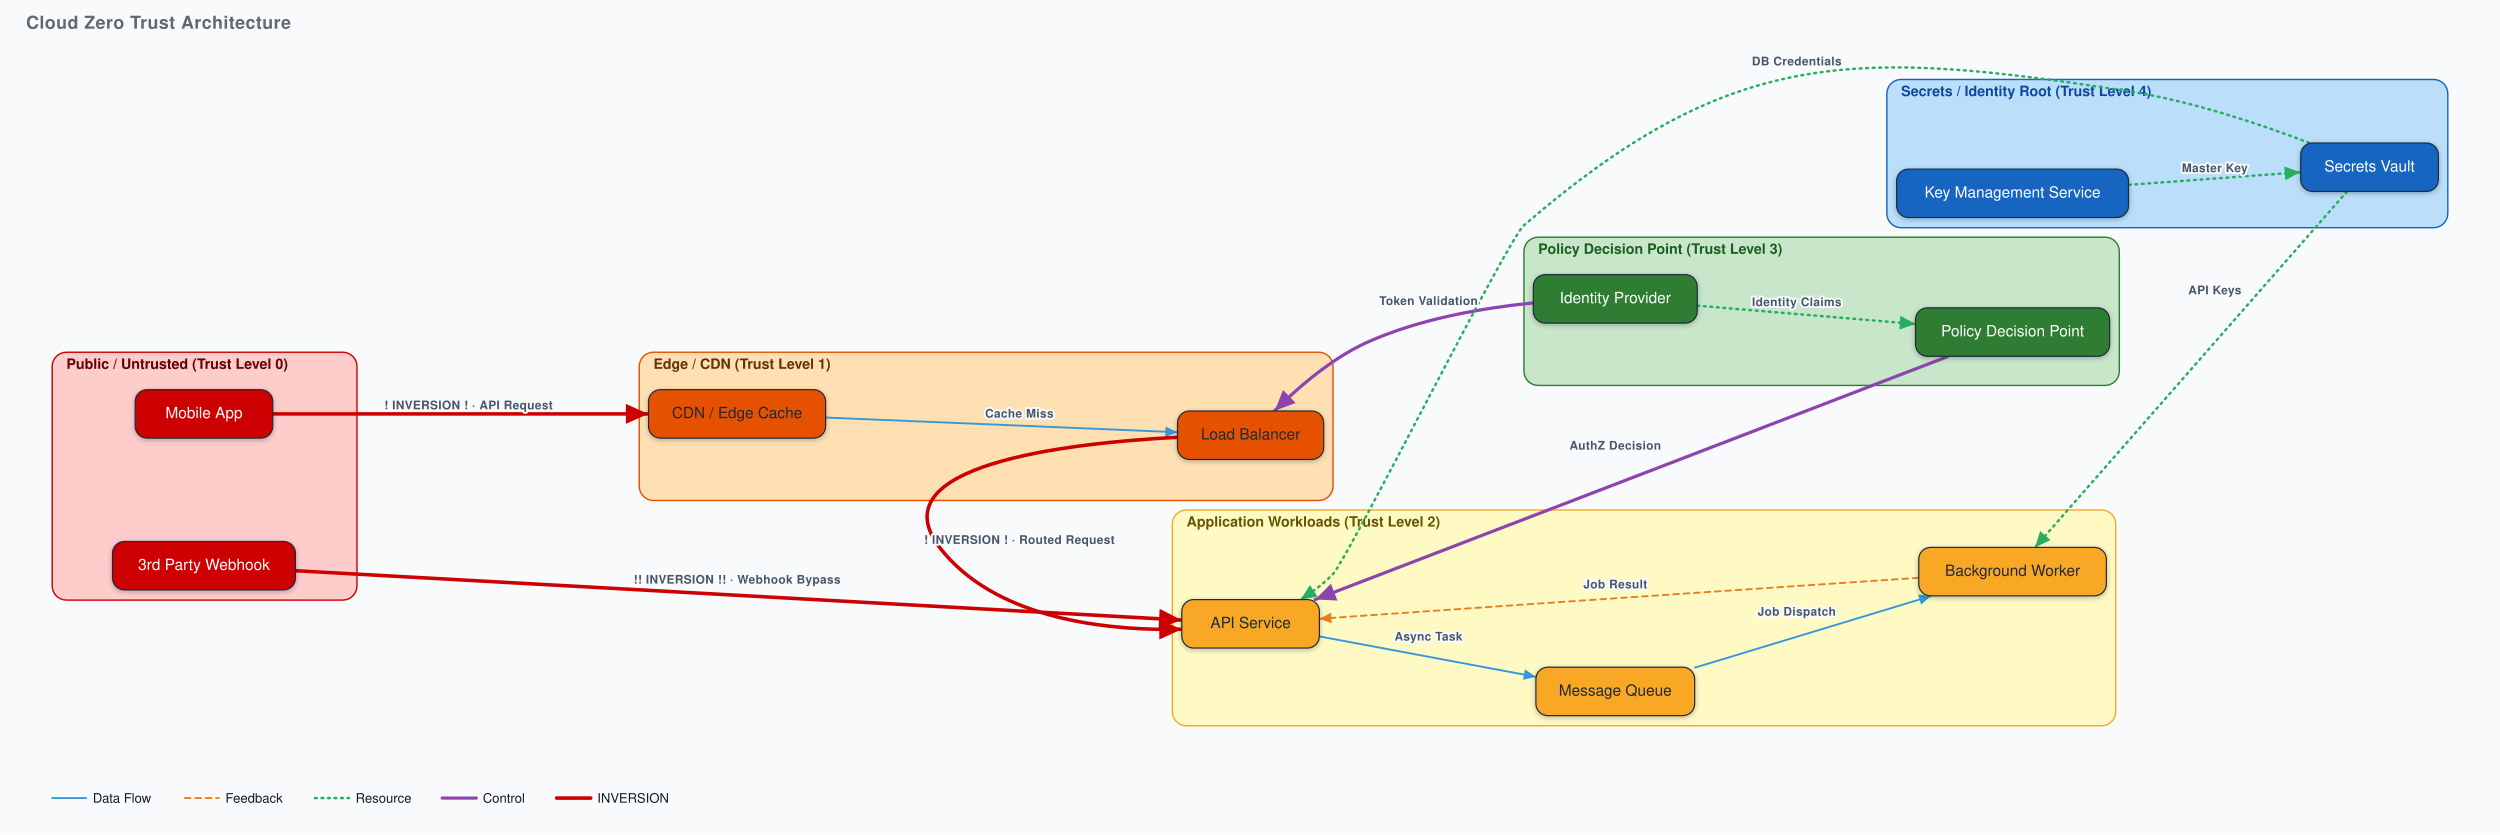
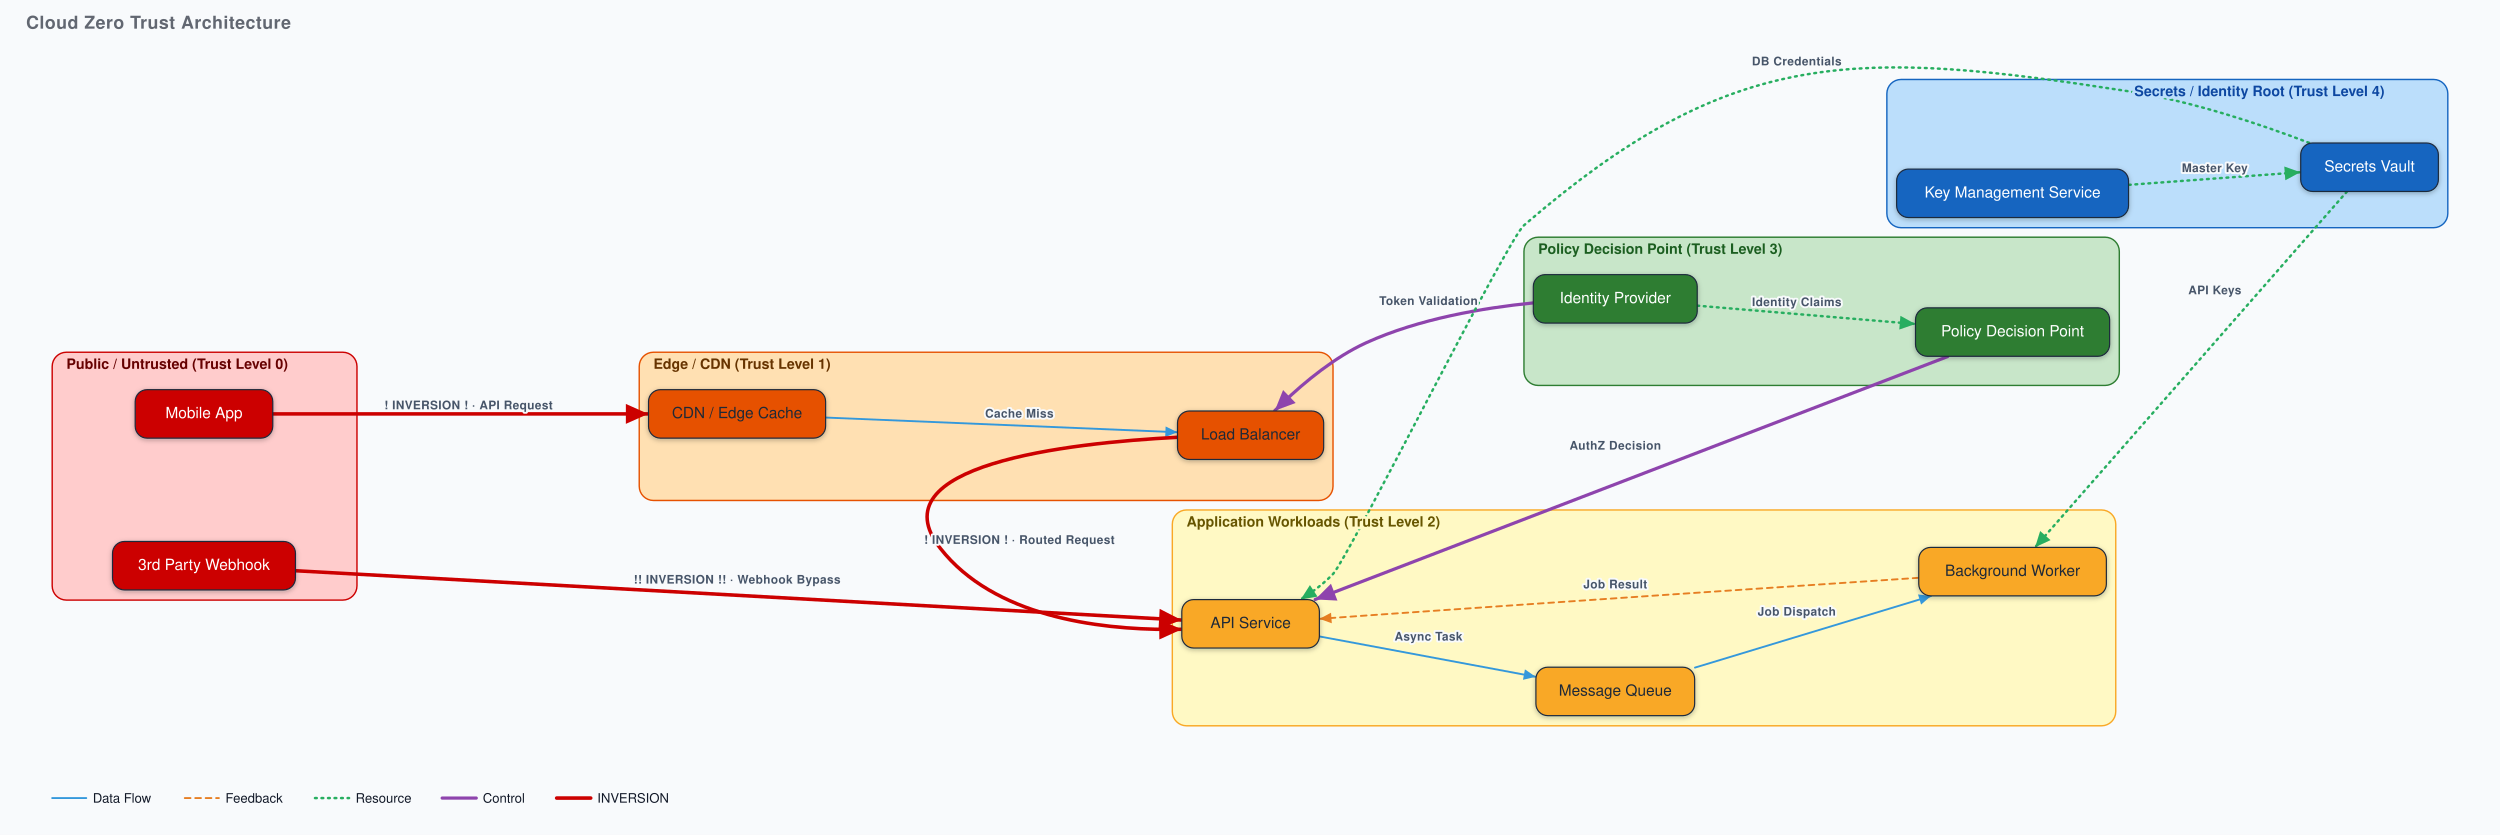
<svg xmlns="http://www.w3.org/2000/svg" width="2108" height="704" viewBox="-36 -44 2108 704" preserveAspectRatio="xMidYMid meet" class="usv-svg usv-privilegegradient" data-usv-engine="svg" data-usv-module="privilegegradient" data-usv-theme="sv_default">
  <defs>
    <filter id="usv-shadow-0" x="-20%" y="-20%" width="140%" height="140%">
      <feDropShadow dx="0" dy="1.2" stdDeviation="2.2" flood-color="#0f172a" flood-opacity="0.28" />
    </filter>
    <marker id="usv-arrow-1" viewBox="0 0 10 10" refX="9" refY="5" markerWidth="7" markerHeight="7" orient="auto-start-reverse">
      <path d="M 0 1 L 9 5 L 0 9 z" fill="#cc0000" />
    </marker>
    <marker id="usv-arrow-2" viewBox="0 0 10 10" refX="9" refY="5" markerWidth="7" markerHeight="7" orient="auto-start-reverse">
      <path d="M 0 1 L 9 5 L 0 9 z" fill="#3498db" />
    </marker>
    <marker id="usv-arrow-3" viewBox="0 0 10 10" refX="9" refY="5" markerWidth="7" markerHeight="7" orient="auto-start-reverse">
      <path d="M 0 1 L 9 5 L 0 9 z" fill="#8e44ad" />
    </marker>
    <marker id="usv-arrow-4" viewBox="0 0 10 10" refX="9" refY="5" markerWidth="7" markerHeight="7" orient="auto-start-reverse">
      <path d="M 0 1 L 9 5 L 0 9 z" fill="#27ae60" />
    </marker>
    <marker id="usv-arrow-5" viewBox="0 0 10 10" refX="9" refY="5" markerWidth="7" markerHeight="7" orient="auto-start-reverse">
      <path d="M 0 1 L 9 5 L 0 9 z" fill="#e67e22" />
    </marker>
  </defs>
  <style type="text/css">
.usv-privilegegradient text { font-family: Helvetica Neue, Helvetica, Arial, sans-serif; }
.usv-privilegegradient .usv-node:hover rect, .usv-privilegegradient .usv-node:hover polygon { stroke-width: 2.2; }
</style>
  <rect x="-36" y="-44" width="2108" height="704" rx="0" fill="#f8fafc" stroke="none" stroke-width="0" />
  <g class="usv-cluster" data-cluster-id="public" data-label="Public / Untrusted (Trust Level 0)" data-trust-level="0" data-zone="public">
    <rect x="8" y="253" width="257" height="209" rx="12" fill="#ffcccc" stroke="#cc0000" stroke-width="1.2" />
-     <text x="20" y="267" text-anchor="start" font-size="12" fill="#660000" font-weight="bold">Public / Untrusted (Trust Level 0)</text>
  </g>
  <g class="usv-cluster" data-cluster-id="edge" data-label="Edge / CDN (Trust Level 1)" data-trust-level="1" data-zone="edge">
    <rect x="503" y="253" width="585" height="125" rx="12" fill="#ffe0b2" stroke="#e65100" stroke-width="1.2" />
-     <text x="515" y="267" text-anchor="start" font-size="12" fill="#663300" font-weight="bold">Edge / CDN (Trust Level 1)</text>
  </g>
  <g class="usv-cluster" data-cluster-id="workload" data-label="Application Workloads (Trust Level 2)" data-trust-level="2" data-zone="workload">
    <rect x="952.5" y="386" width="795.5" height="182" rx="12" fill="#fff9c4" stroke="#f9a825" stroke-width="1.2" />
-     <text x="964.5" y="400" text-anchor="start" font-size="12" fill="#665500" font-weight="bold">Application Workloads (Trust Level 2)</text>
  </g>
  <g class="usv-cluster" data-cluster-id="policy" data-label="Policy Decision Point (Trust Level 3)" data-trust-level="3" data-zone="policy">
    <rect x="1249" y="156" width="502" height="125" rx="12" fill="#c8e6c9" stroke="#2e7d32" stroke-width="1.2" />
-     <text x="1261" y="170" text-anchor="start" font-size="12" fill="#1b5e20" font-weight="bold">Policy Decision Point (Trust Level 3)</text>
  </g>
  <g class="usv-cluster" data-cluster-id="secrets" data-label="Secrets / Identity Root (Trust Level 4)" data-trust-level="4" data-zone="secrets">
    <rect x="1555" y="23" width="473" height="125" rx="12" fill="#bbdefb" stroke="#1565c0" stroke-width="1.2" />
-     <text x="1567" y="37" text-anchor="start" font-size="12" fill="#0d47a1" font-weight="bold">Secrets / Identity Root (Trust Level 4)</text>
  </g>
  <g class="usv-edge usv-edge--inversion" data-from="mobile_app" data-inversion="true" data-severity="medium" data-to="cdn" data-trust-gap="1" data-type="data">
    <path d="M 194.13 305 C 271.72 305 410.99 305 500.5 305 L 510.62 305" fill="none" stroke="#cc0000" stroke-width="3" stroke-linecap="round" marker-end="url(#usv-arrow-1)" />
  </g>
  <g class="usv-edge usv-edge--data" data-from="cdn" data-to="lb" data-type="data">
    <path d="M 660.1 308.07 C 740.18 311.42 867.3 316.73 946.38 320.03 L 956.74 320.46" fill="none" stroke="#3498db" stroke-width="1.6" stroke-linecap="round" marker-end="url(#usv-arrow-2)" />
  </g>
  <g class="usv-edge usv-edge--inversion" data-from="lb" data-inversion="true" data-severity="medium" data-to="api_service" data-trust-gap="1" data-type="data">
    <path d="M 956.94 324.72 C 863.35 329.59 701.66 348.11 757 418.5 C 801.9 475.61 888.74 486.77 950 486.73 L 960.36 486.62" fill="none" stroke="#cc0000" stroke-width="3" stroke-linecap="round" marker-end="url(#usv-arrow-1)" />
  </g>
  <g class="usv-edge usv-edge--data" data-from="api_service" data-to="message_queue" data-type="data">
    <path d="M 1076.6 492.65 C 1125.2 501.72 1195.4 514.82 1248.8 524.78 L 1258.9 526.66" fill="none" stroke="#3498db" stroke-width="1.6" stroke-linecap="round" marker-end="url(#usv-arrow-2)" />
  </g>
  <g class="usv-edge usv-edge--data" data-from="message_queue" data-to="worker" data-type="data">
    <path d="M 1393.2 518.92 C 1447.7 502.39 1525.1 478.93 1582.5 461.51 L 1592.2 458.56" fill="none" stroke="#3498db" stroke-width="1.6" stroke-linecap="round" marker-end="url(#usv-arrow-2)" />
  </g>
  <g class="usv-edge usv-edge--control" data-from="pdp" data-to="api_service" data-type="control">
    <path d="M 1606.2 256.67 C 1488.4 301.9 1208.3 409.5 1082.5 457.8 L 1073 461.45" fill="none" stroke="#8e44ad" stroke-width="2.72" stroke-linecap="round" marker-end="url(#usv-arrow-3)" />
  </g>
  <g class="usv-edge usv-edge--resource" data-from="idp" data-to="pdp" data-type="resource">
    <path d="M 1395.2 213.73 C 1445.3 217.95 1514 223.73 1568.9 228.34 L 1579 229.19" fill="none" stroke="#27ae60" stroke-width="2.08" stroke-linecap="round" stroke-dasharray="1.5 4" marker-end="url(#usv-arrow-4)" />
  </g>
  <g class="usv-edge usv-edge--control" data-from="idp" data-to="lb" data-type="control">
    <path d="M 1256.6 211.44 C 1214.4 215.63 1160.3 224.83 1116 245 C 1089.6 257.03 1064.2 278.01 1046.2 295.18 L 1038.9 302.27" fill="none" stroke="#8e44ad" stroke-width="2.72" stroke-linecap="round" marker-end="url(#usv-arrow-3)" />
  </g>
  <g class="usv-edge usv-edge--resource" data-from="vault" data-to="api_service" data-type="resource">
    <path d="M 1911 76.41 C 1870.7 61 1812.3 41.24 1759 33 C 1529.6 -2.48 1424.8 -5.64 1249 146 C 1234.9 158.16 1100.8 426.51 1088 440 C 1082.5 445.75 1076.1 451.03 1069.4 455.75 L 1060.8 461.43" fill="none" stroke="#27ae60" stroke-width="2.08" stroke-linecap="round" stroke-dasharray="1.5 4" marker-end="url(#usv-arrow-4)" />
  </g>
  <g class="usv-edge usv-edge--resource" data-from="vault" data-to="worker" data-type="resource">
    <path d="M 1942.9 117.59 C 1891.7 176.01 1745.4 342.92 1686.7 409.79 L 1680 417.44" fill="none" stroke="#27ae60" stroke-width="2.08" stroke-linecap="round" stroke-dasharray="1.5 4" marker-end="url(#usv-arrow-4)" />
  </g>
  <g class="usv-edge usv-edge--resource" data-from="kms" data-to="vault" data-type="resource">
    <path d="M 1759.1 111.86 C 1803 108.63 1853.8 104.89 1893.5 101.97 L 1903.6 101.22" fill="none" stroke="#27ae60" stroke-width="2.08" stroke-linecap="round" stroke-dasharray="1.5 4" marker-end="url(#usv-arrow-4)" />
  </g>
  <g class="usv-edge usv-edge--feedback" data-from="worker" data-to="api_service" data-type="feedback">
    <path d="M 1581.6 443.22 C 1475.9 450.29 1281.7 463.35 1116 475 C 1106.5 475.66 1096.6 476.38 1086.8 477.08 L 1076.6 477.81" fill="none" stroke="#e67e22" stroke-width="1.6" stroke-linecap="round" stroke-dasharray="4.8 4" marker-end="url(#usv-arrow-5)" />
  </g>
  <g class="usv-edge usv-edge--inversion" data-from="third_party" data-inversion="true" data-severity="high" data-to="api_service" data-trust-gap="2" data-type="data">
    <path d="M 213.22 437.24 C 382.76 446.68 788.86 469.28 949.97 478.24 L 960.23 478.81" fill="none" stroke="#cc0000" stroke-width="3" stroke-linecap="round" marker-end="url(#usv-arrow-1)" />
  </g>
  <g class="usv-node usv-node--component" data-kind="component" data-label="Mobile App" data-node-id="mobile_app" data-trust-level="0" data-zone="public">
    <rect x="78" y="284.57" width="116" height="40.85" rx="10" fill="#cc0000" stroke="#1e293b" stroke-width="1" filter="url(#usv-shadow-0)" />
    <text x="136" y="308.57" text-anchor="middle" font-size="13" fill="#ffffff">Mobile App</text>
  </g>
  <g class="usv-node usv-node--component" data-kind="component" data-label="3rd Party Webhook" data-node-id="third_party" data-trust-level="0" data-zone="public">
    <rect x="58.88" y="412.57" width="154.25" height="40.85" rx="10" fill="#cc0000" stroke="#1e293b" stroke-width="1" filter="url(#usv-shadow-0)" />
    <text x="136" y="436.57" text-anchor="middle" font-size="13" fill="#ffffff">3rd Party Webhook</text>
  </g>
  <g class="usv-node usv-node--component" data-kind="component" data-label="CDN / Edge Cache" data-node-id="cdn" data-trust-level="1" data-zone="edge">
    <rect x="510.84" y="284.57" width="149.31" height="40.85" rx="10" fill="#e65100" stroke="#1e293b" stroke-width="1" filter="url(#usv-shadow-0)" />
    <text x="585.5" y="308.57" text-anchor="middle" font-size="13" fill="#1f2937">CDN / Edge Cache</text>
  </g>
  <g class="usv-node usv-node--component" data-kind="component" data-label="Load Balancer" data-node-id="lb" data-trust-level="1" data-zone="edge">
    <rect x="956.88" y="302.57" width="123.24" height="40.85" rx="10" fill="#e65100" stroke="#1e293b" stroke-width="1" filter="url(#usv-shadow-0)" />
    <text x="1018.5" y="326.57" text-anchor="middle" font-size="13" fill="#1f2937">Load Balancer</text>
  </g>
  <g class="usv-node usv-node--component" data-kind="component" data-label="API Service" data-node-id="api_service" data-trust-level="2" data-zone="workload">
    <rect x="960.5" y="461.57" width="116" height="40.85" rx="10" fill="#f9a825" stroke="#1e293b" stroke-width="1" filter="url(#usv-shadow-0)" />
    <text x="1018.5" y="485.57" text-anchor="middle" font-size="13" fill="#1f2937">API Service</text>
  </g>
  <g class="usv-node usv-node--component" data-kind="component" data-label="Background Worker" data-node-id="worker" data-trust-level="2" data-zone="workload">
    <rect x="1581.9" y="417.57" width="158.19" height="40.85" rx="10" fill="#f9a825" stroke="#1e293b" stroke-width="1" filter="url(#usv-shadow-0)" />
    <text x="1661" y="441.57" text-anchor="middle" font-size="13" fill="#1f2937">Background Worker</text>
  </g>
  <g class="usv-node usv-node--component" data-kind="component" data-label="Message Queue" data-node-id="message_queue" data-trust-level="2" data-zone="workload">
    <rect x="1259.08" y="518.58" width="133.85" height="40.85" rx="10" fill="#f9a825" stroke="#1e293b" stroke-width="1" filter="url(#usv-shadow-0)" />
    <text x="1326" y="542.58" text-anchor="middle" font-size="13" fill="#1f2937">Message Queue</text>
  </g>
  <g class="usv-node usv-node--component" data-kind="component" data-label="Policy Decision Point" data-node-id="pdp" data-trust-level="3" data-zone="policy">
    <rect x="1579.16" y="215.57" width="163.68" height="40.85" rx="10" fill="#2e7d32" stroke="#1e293b" stroke-width="1" filter="url(#usv-shadow-0)" />
    <text x="1661" y="239.57" text-anchor="middle" font-size="13" fill="#ffffff">Policy Decision Point</text>
  </g>
  <g class="usv-node usv-node--component" data-kind="component" data-label="Identity Provider" data-node-id="idp" data-trust-level="3" data-zone="policy">
    <rect x="1256.9" y="187.57" width="138.2" height="40.85" rx="10" fill="#2e7d32" stroke="#1e293b" stroke-width="1" filter="url(#usv-shadow-0)" />
    <text x="1326" y="211.57" text-anchor="middle" font-size="13" fill="#ffffff">Identity Provider</text>
  </g>
  <g class="usv-node usv-node--component" data-kind="component" data-label="Secrets Vault" data-node-id="vault" data-trust-level="4" data-zone="secrets">
    <rect x="1903.96" y="76.58" width="116.08" height="40.85" rx="10" fill="#1565c0" stroke="#1e293b" stroke-width="1" filter="url(#usv-shadow-0)" />
    <text x="1962" y="100.58" text-anchor="middle" font-size="13" fill="#ffffff">Secrets Vault</text>
  </g>
  <g class="usv-node usv-node--component" data-kind="component" data-label="Key Management Service" data-node-id="kms" data-trust-level="4" data-zone="secrets">
    <rect x="1563.23" y="98.58" width="195.55" height="40.85" rx="10" fill="#1565c0" stroke="#1e293b" stroke-width="1" filter="url(#usv-shadow-0)" />
    <text x="1661" y="122.58" text-anchor="middle" font-size="13" fill="#ffffff">Key Management Service</text>
+   </g>
+   <g class="usv-label usv-label--cluster" data-cluster-id="public">
+     <text x="20" y="267" text-anchor="start" font-size="12" fill="#ffcccc" font-weight="bold" stroke="#ffcccc" stroke-width="4.8" stroke-linejoin="round">Public / Untrusted (Trust Level 0)</text>
+     <text x="20" y="267" text-anchor="start" font-size="12" fill="#660000" font-weight="bold">Public / Untrusted (Trust Level 0)</text>
+   </g>
+   <g class="usv-label usv-label--cluster" data-cluster-id="edge">
+     <text x="515" y="267" text-anchor="start" font-size="12" fill="#ffe0b2" font-weight="bold" stroke="#ffe0b2" stroke-width="4.8" stroke-linejoin="round">Edge / CDN (Trust Level 1)</text>
+     <text x="515" y="267" text-anchor="start" font-size="12" fill="#663300" font-weight="bold">Edge / CDN (Trust Level 1)</text>
+   </g>
+   <g class="usv-label usv-label--cluster" data-cluster-id="workload">
+     <text x="964.5" y="400" text-anchor="start" font-size="12" fill="#fff9c4" font-weight="bold" stroke="#fff9c4" stroke-width="4.8" stroke-linejoin="round">Application Workloads (Trust Level 2)</text>
+     <text x="964.5" y="400" text-anchor="start" font-size="12" fill="#665500" font-weight="bold">Application Workloads (Trust Level 2)</text>
+   </g>
+   <g class="usv-label usv-label--cluster" data-cluster-id="policy">
+     <text x="1261" y="170" text-anchor="start" font-size="12" fill="#c8e6c9" font-weight="bold" stroke="#c8e6c9" stroke-width="4.8" stroke-linejoin="round">Policy Decision Point (Trust Level 3)</text>
+     <text x="1261" y="170" text-anchor="start" font-size="12" fill="#1b5e20" font-weight="bold">Policy Decision Point (Trust Level 3)</text>
+   </g>
+   <g class="usv-label usv-label--cluster" data-cluster-id="secrets">
+     <text x="1763.62" y="37" text-anchor="start" font-size="12" fill="#bbdefb" font-weight="bold" stroke="#bbdefb" stroke-width="4.8" stroke-linejoin="round">Secrets / Identity Root (Trust Level 4)</text>
+     <text x="1763.62" y="37" text-anchor="start" font-size="12" fill="#0d47a1" font-weight="bold">Secrets / Identity Root (Trust Level 4)</text>
  </g>
  <text x="-14" y="-19.8" text-anchor="start" font-size="15" font-weight="600" fill="#111827" opacity="0.65" letter-spacing="0.4">Cloud Zero Trust Architecture</text>
  <g class="usv-edge-label">
    <text x="359" y="301.1" text-anchor="middle" font-size="10" font-weight="600" letter-spacing="0.3" fill="#f8fafc" stroke="#f8fafc" stroke-width="3.2" stroke-linejoin="round">! INVERSION ! · API Request</text>
    <text x="359" y="301.1" text-anchor="middle" font-size="10" font-weight="600" letter-spacing="0.3" fill="#475569">! INVERSION ! · API Request</text>
  </g>
  <g class="usv-edge-label">
    <text x="823.5" y="308.1" text-anchor="middle" font-size="10" font-weight="600" letter-spacing="0.3" fill="#f8fafc" stroke="#f8fafc" stroke-width="3.2" stroke-linejoin="round">Cache Miss</text>
    <text x="823.5" y="308.1" text-anchor="middle" font-size="10" font-weight="600" letter-spacing="0.3" fill="#475569">Cache Miss</text>
  </g>
  <g class="usv-edge-label">
    <text x="823.5" y="414.6" text-anchor="middle" font-size="10" font-weight="600" letter-spacing="0.3" fill="#f8fafc" stroke="#f8fafc" stroke-width="3.2" stroke-linejoin="round">! INVERSION ! · Routed Request</text>
    <text x="823.5" y="414.6" text-anchor="middle" font-size="10" font-weight="600" letter-spacing="0.3" fill="#475569">! INVERSION ! · Routed Request</text>
  </g>
  <g class="usv-edge-label">
    <text x="1168.5" y="496.1" text-anchor="middle" font-size="10" font-weight="600" letter-spacing="0.3" fill="#f8fafc" stroke="#f8fafc" stroke-width="3.2" stroke-linejoin="round">Async Task</text>
    <text x="1168.5" y="496.1" text-anchor="middle" font-size="10" font-weight="600" letter-spacing="0.3" fill="#475569">Async Task</text>
  </g>
  <g class="usv-edge-label">
    <text x="1479" y="475.1" text-anchor="middle" font-size="10" font-weight="600" letter-spacing="0.3" fill="#f8fafc" stroke="#f8fafc" stroke-width="3.2" stroke-linejoin="round">Job Dispatch</text>
    <text x="1479" y="475.1" text-anchor="middle" font-size="10" font-weight="600" letter-spacing="0.3" fill="#475569">Job Dispatch</text>
  </g>
  <g class="usv-edge-label">
    <text x="1326" y="335.1" text-anchor="middle" font-size="10" font-weight="600" letter-spacing="0.3" fill="#f8fafc" stroke="#f8fafc" stroke-width="3.2" stroke-linejoin="round">AuthZ Decision</text>
    <text x="1326" y="335.1" text-anchor="middle" font-size="10" font-weight="600" letter-spacing="0.3" fill="#475569">AuthZ Decision</text>
  </g>
  <g class="usv-edge-label">
    <text x="1479" y="214.1" text-anchor="middle" font-size="10" font-weight="600" letter-spacing="0.3" fill="#f8fafc" stroke="#f8fafc" stroke-width="3.2" stroke-linejoin="round">Identity Claims</text>
    <text x="1479" y="214.1" text-anchor="middle" font-size="10" font-weight="600" letter-spacing="0.3" fill="#475569">Identity Claims</text>
  </g>
  <g class="usv-edge-label">
    <text x="1168.5" y="213.1" text-anchor="middle" font-size="10" font-weight="600" letter-spacing="0.3" fill="#f8fafc" stroke="#f8fafc" stroke-width="3.2" stroke-linejoin="round">Token Validation</text>
    <text x="1168.5" y="213.1" text-anchor="middle" font-size="10" font-weight="600" letter-spacing="0.3" fill="#475569">Token Validation</text>
  </g>
  <g class="usv-edge-label">
    <text x="1479" y="11.1" text-anchor="middle" font-size="10" font-weight="600" letter-spacing="0.3" fill="#f8fafc" stroke="#f8fafc" stroke-width="3.2" stroke-linejoin="round">DB Credentials</text>
    <text x="1479" y="11.1" text-anchor="middle" font-size="10" font-weight="600" letter-spacing="0.3" fill="#475569">DB Credentials</text>
  </g>
  <g class="usv-edge-label">
    <text x="1831.5" y="204.1" text-anchor="middle" font-size="10" font-weight="600" letter-spacing="0.3" fill="#f8fafc" stroke="#f8fafc" stroke-width="3.2" stroke-linejoin="round">API Keys</text>
    <text x="1831.5" y="204.1" text-anchor="middle" font-size="10" font-weight="600" letter-spacing="0.3" fill="#475569">API Keys</text>
  </g>
  <g class="usv-edge-label">
    <text x="1831.5" y="101.1" text-anchor="middle" font-size="10" font-weight="600" letter-spacing="0.3" fill="#f8fafc" stroke="#f8fafc" stroke-width="3.2" stroke-linejoin="round">Master Key</text>
    <text x="1831.5" y="101.1" text-anchor="middle" font-size="10" font-weight="600" letter-spacing="0.3" fill="#475569">Master Key</text>
  </g>
  <g class="usv-edge-label">
    <text x="1326" y="452.1" text-anchor="middle" font-size="10" font-weight="600" letter-spacing="0.3" fill="#f8fafc" stroke="#f8fafc" stroke-width="3.2" stroke-linejoin="round">Job Result</text>
    <text x="1326" y="452.1" text-anchor="middle" font-size="10" font-weight="600" letter-spacing="0.3" fill="#475569">Job Result</text>
  </g>
  <g class="usv-edge-label">
    <text x="585.5" y="448.1" text-anchor="middle" font-size="10" font-weight="600" letter-spacing="0.3" fill="#f8fafc" stroke="#f8fafc" stroke-width="3.2" stroke-linejoin="round">!! INVERSION !! · Webhook Bypass</text>
    <text x="585.5" y="448.1" text-anchor="middle" font-size="10" font-weight="600" letter-spacing="0.3" fill="#475569">!! INVERSION !! · Webhook Bypass</text>
  </g>
  <g class="usv-legend">
    <path d="M 8 628.93 L 36.73 628.93" fill="none" stroke="#3498db" stroke-width="1.6" stroke-linecap="round" />
    <text x="42.25" y="632.8" text-anchor="start" font-size="11.05" fill="#111827">Data Flow</text>
    <path d="M 119.83 628.93 L 148.56 628.93" fill="none" stroke="#e67e22" stroke-width="1.6" stroke-linecap="round" stroke-dasharray="4.8 4" />
    <text x="154.08" y="632.8" text-anchor="start" font-size="11.05" fill="#111827">Feedback</text>
    <path d="M 229.59 628.93 L 258.32 628.93" fill="none" stroke="#27ae60" stroke-width="2.08" stroke-linecap="round" stroke-dasharray="1.5 4" />
    <text x="263.84" y="632.8" text-anchor="start" font-size="11.05" fill="#111827">Resource</text>
    <path d="M 336.84 628.93 L 365.57 628.93" fill="none" stroke="#8e44ad" stroke-width="2.72" stroke-linecap="round" />
    <text x="371.09" y="632.8" text-anchor="start" font-size="11.05" fill="#111827">Control</text>
    <path d="M 433.37 628.93 L 462.1 628.93" fill="none" stroke="#cc0000" stroke-width="3" stroke-linecap="round" />
    <text x="467.63" y="632.8" text-anchor="start" font-size="11.05" fill="#111827">INVERSION</text>
  </g>
</svg>
